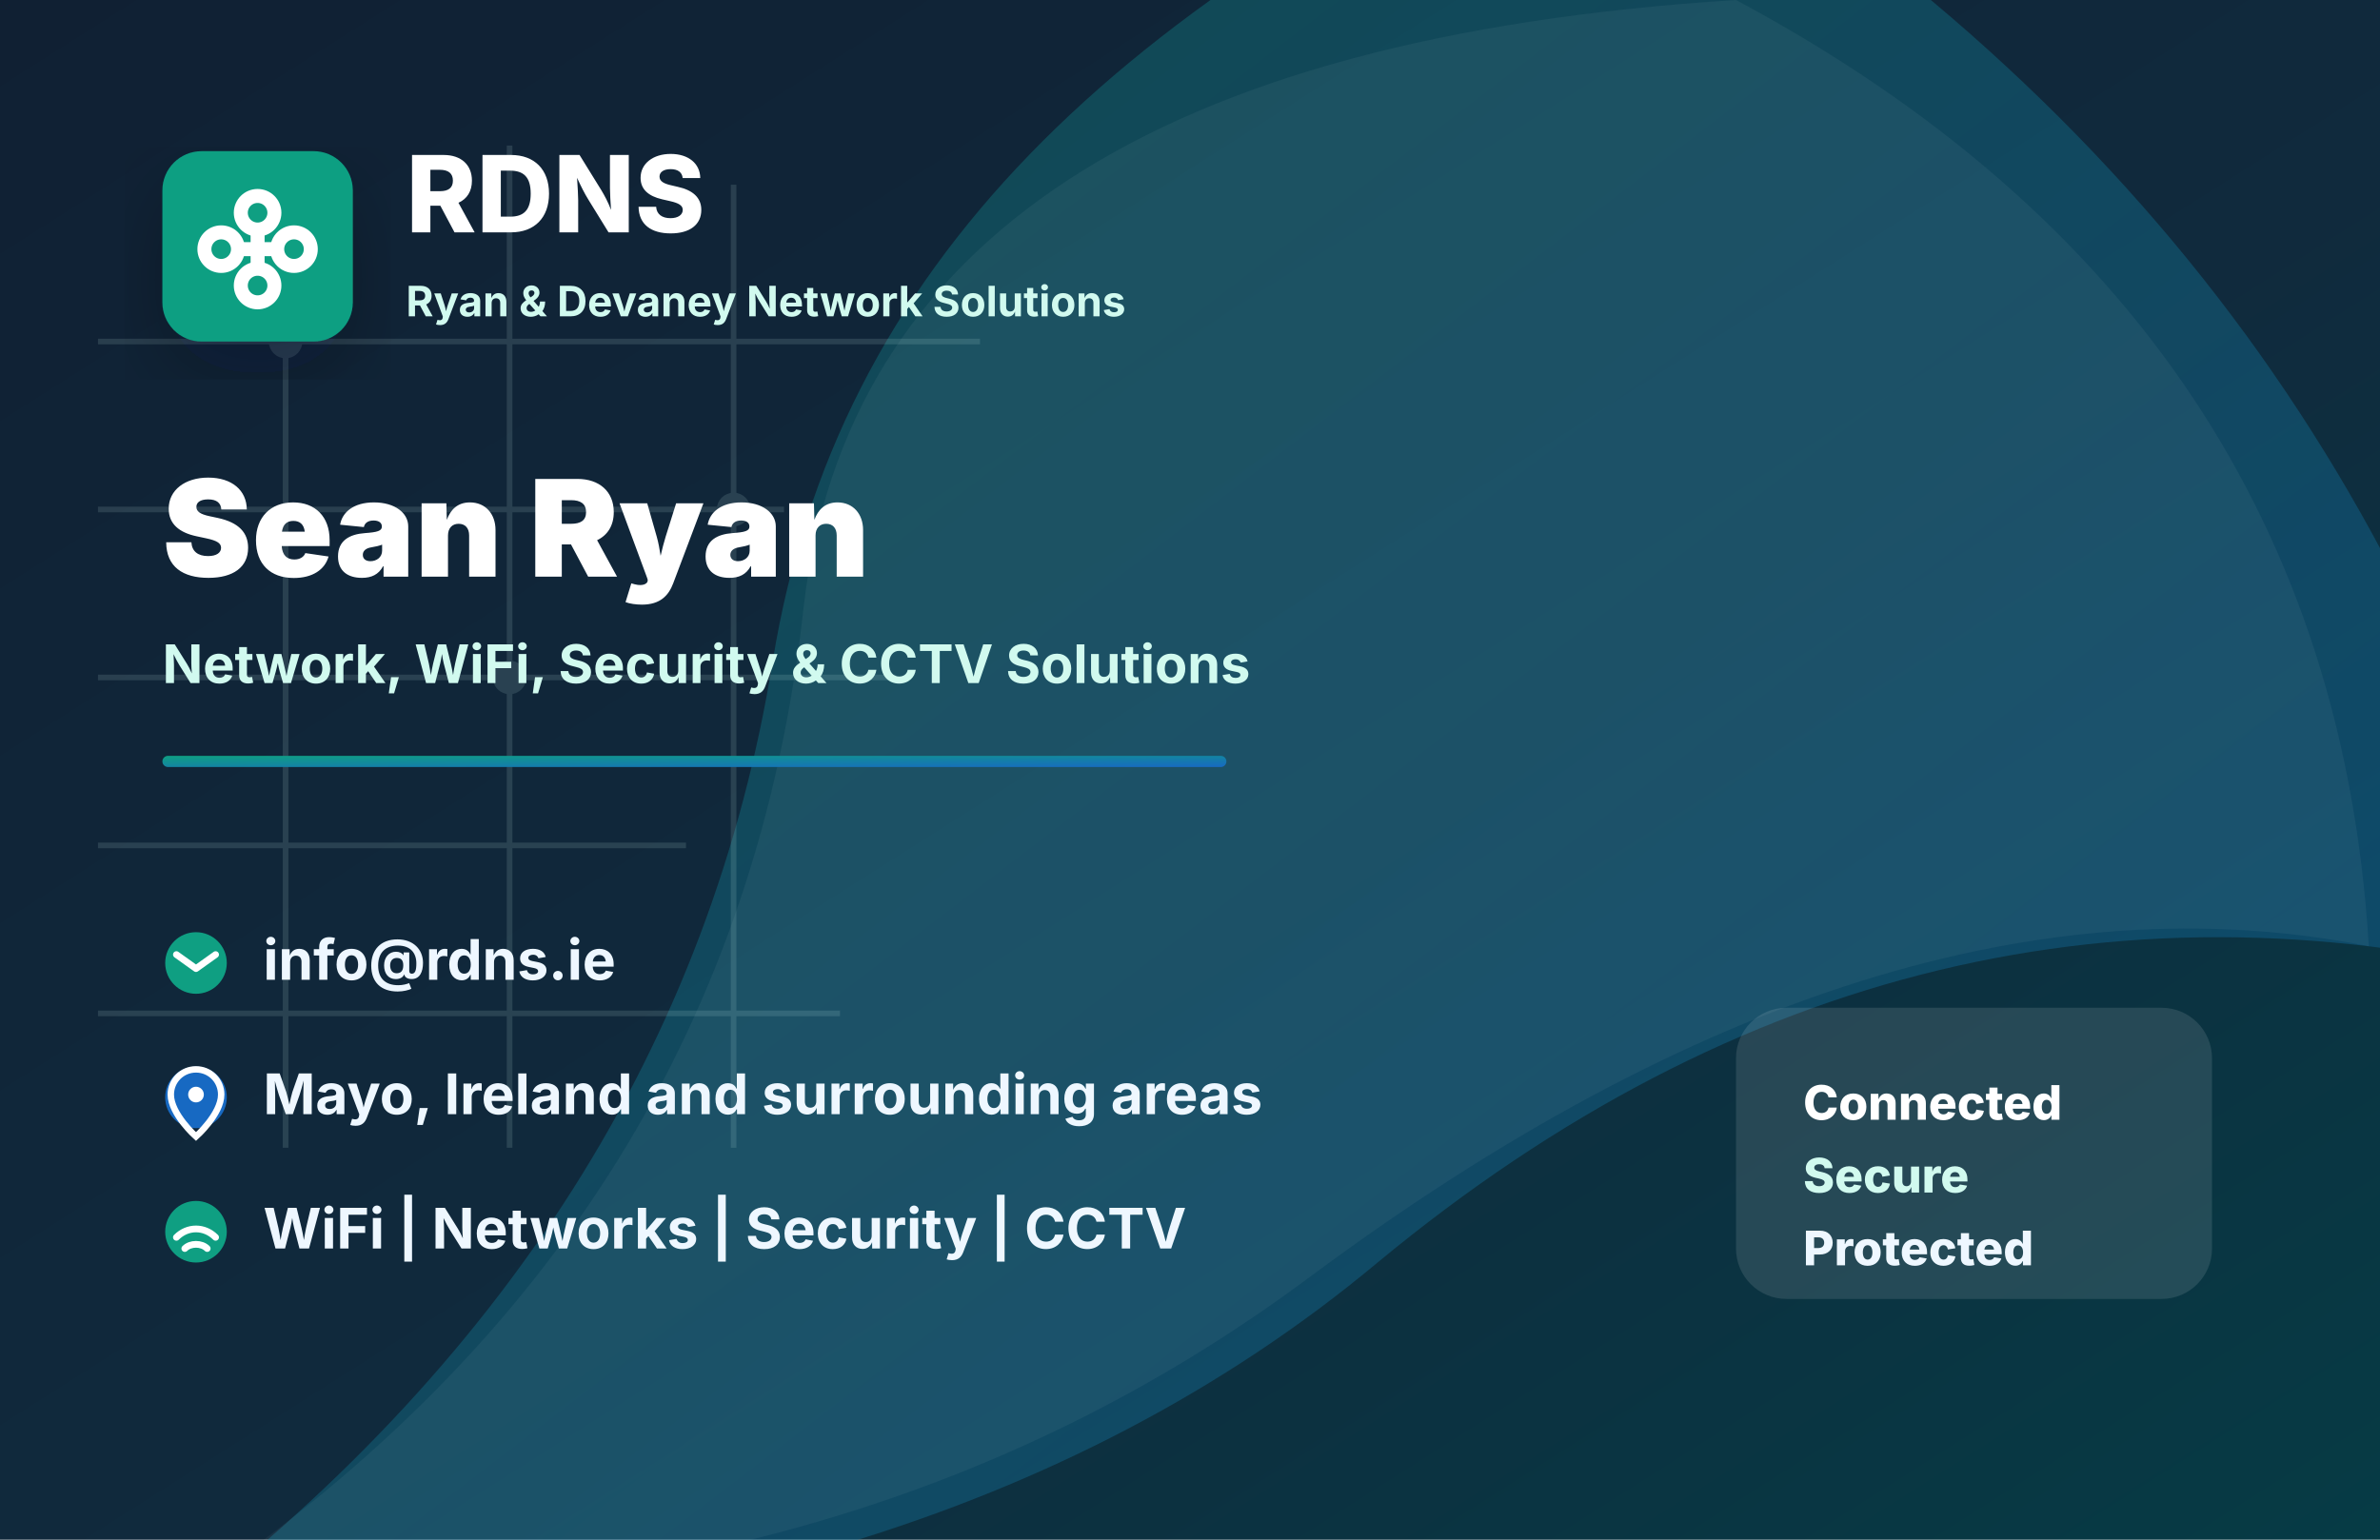
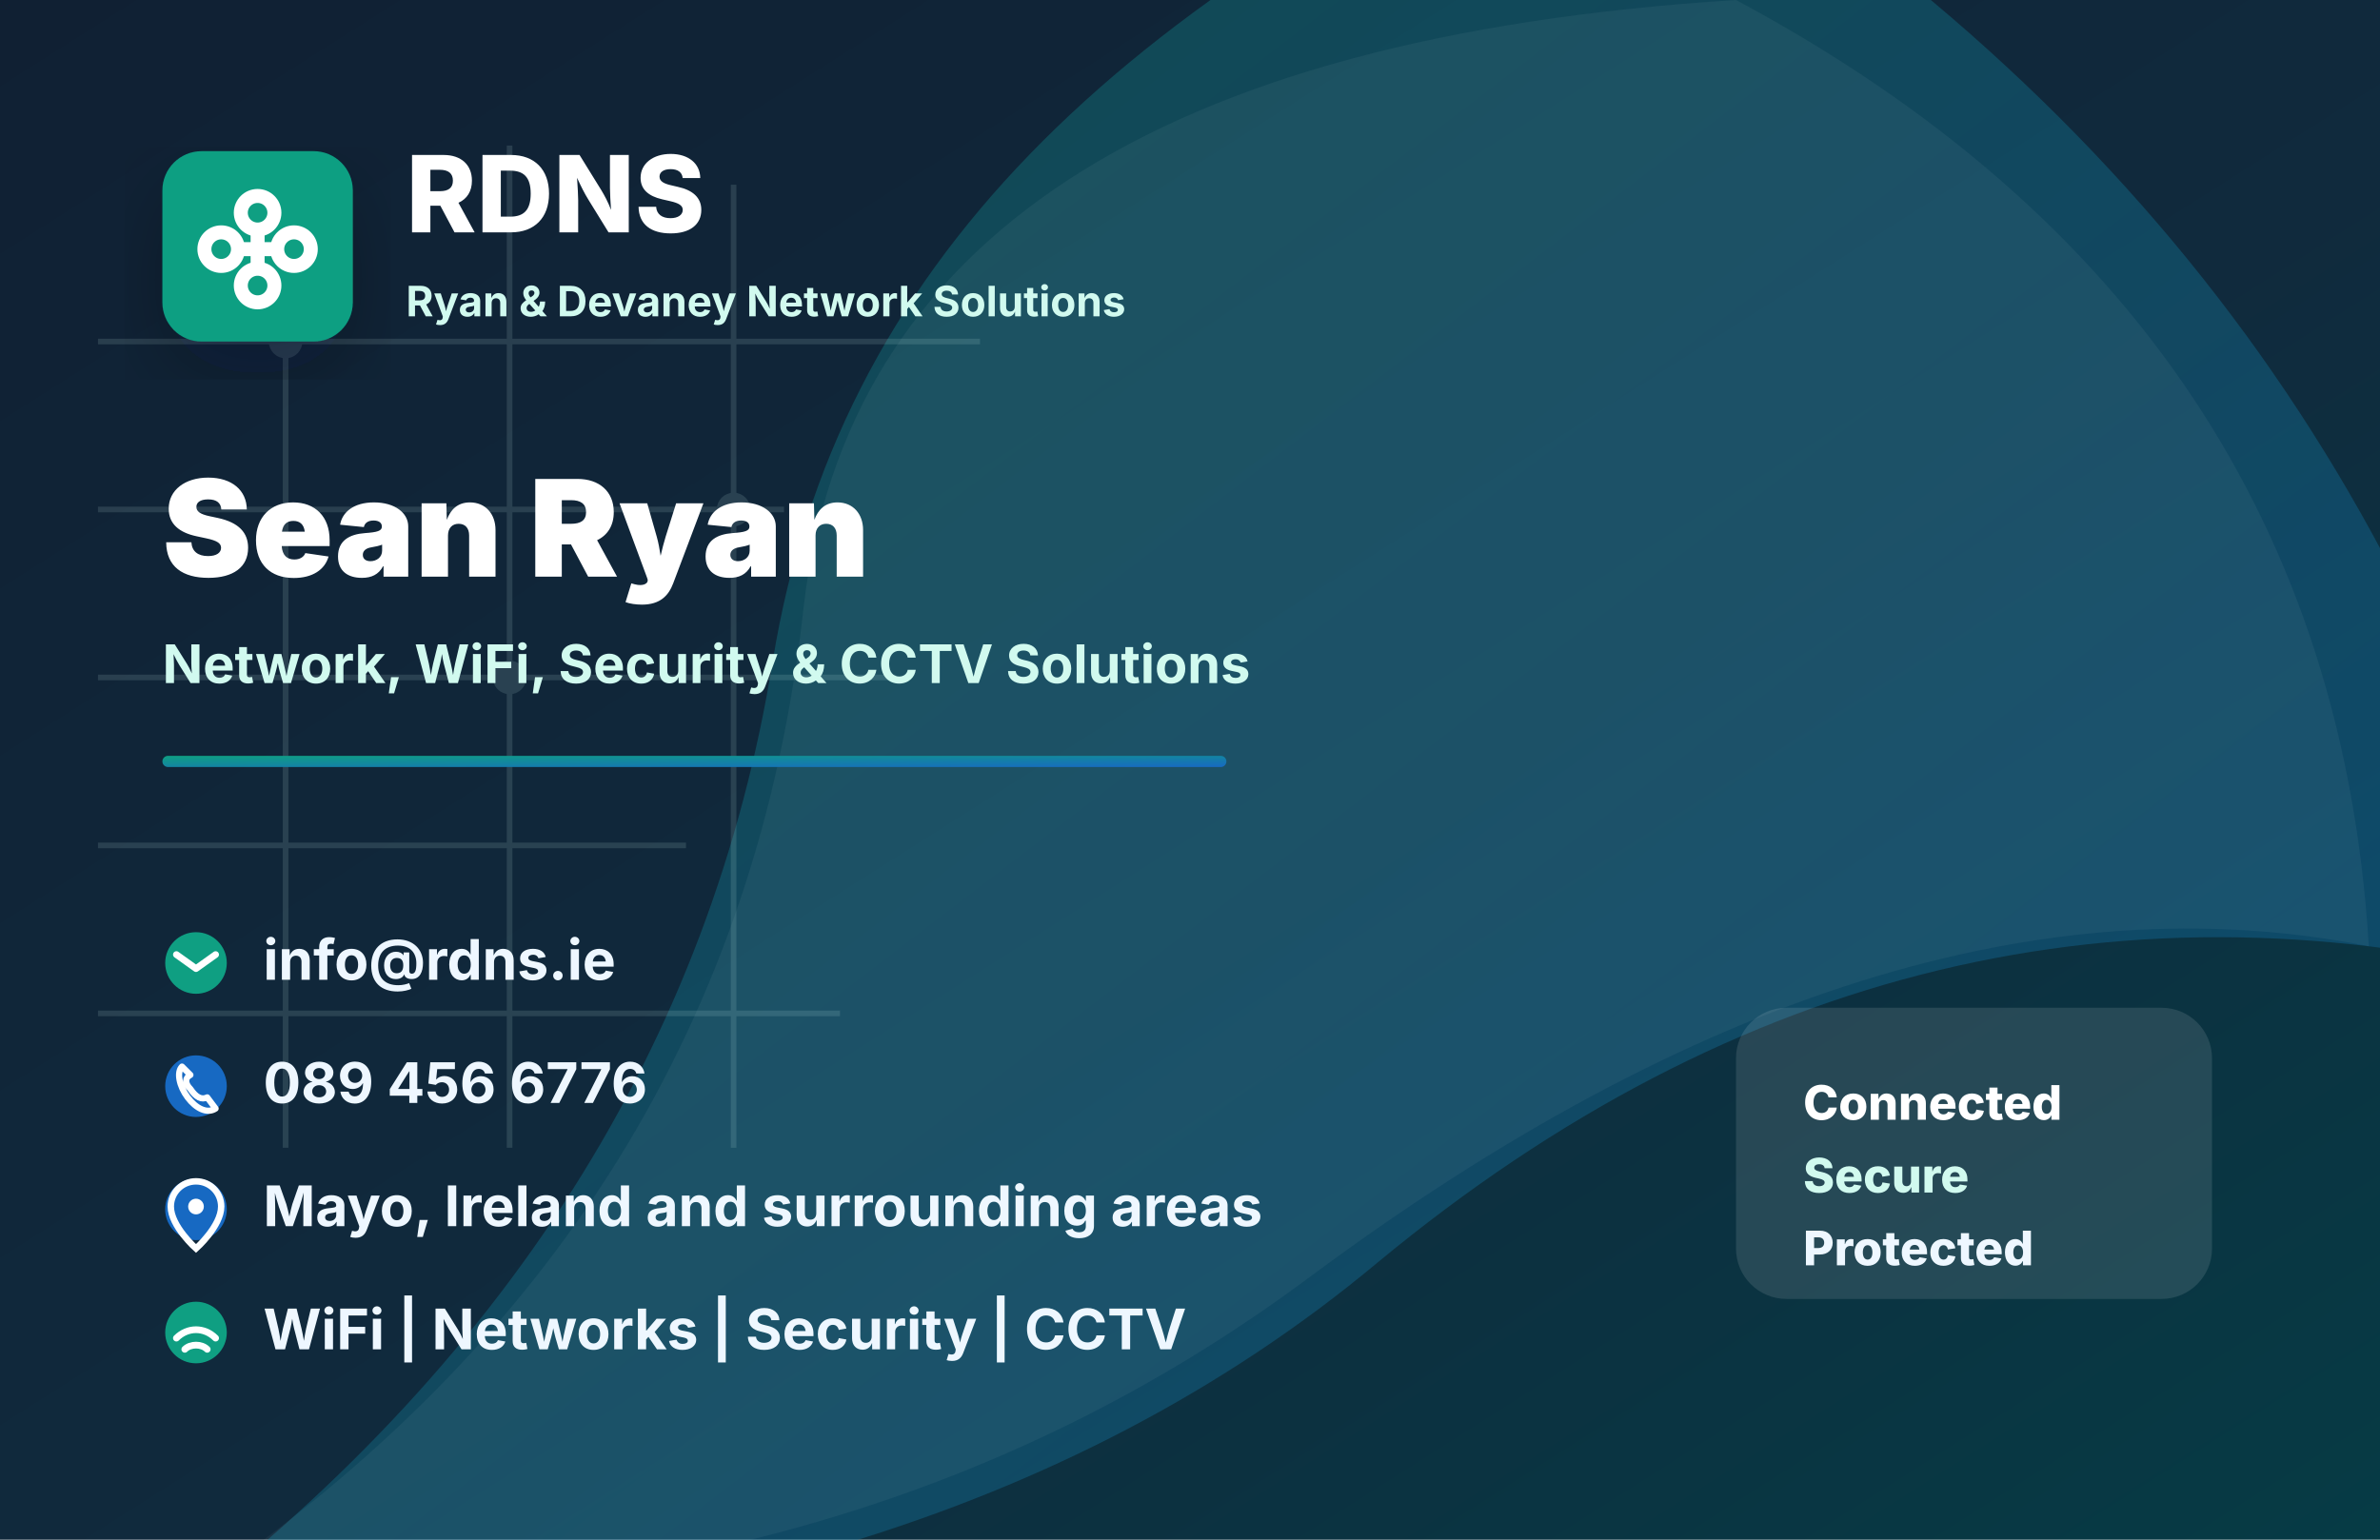
<svg xmlns="http://www.w3.org/2000/svg" width="85mm" height="55mm" viewBox="0 0 850 550" role="img" aria-labelledby="title desc">
  <defs>
    <linearGradient id="card-bg" x1="0" y1="0" x2="1" y2="1">
      <stop offset="0" stop-color="#102033" />
      <stop offset="0.55" stop-color="#102a3d" />
      <stop offset="1" stop-color="#063b45" />
    </linearGradient>
    <linearGradient id="accent" x1="0" y1="0" x2="1" y2="1">
      <stop offset="0" stop-color="#0f9f82" />
      <stop offset="1" stop-color="#1769c2" />
    </linearGradient>
    <filter id="soft-shadow" x="-20%" y="-20%" width="140%" height="140%">
      <feDropShadow dx="0" dy="12" stdDeviation="16" flood-color="#03131f" flood-opacity="0.26" />
    </filter>
  </defs>
  <rect width="850" height="550" rx="0" fill="url(#card-bg)" />
  <path d="M575 -80 C755 25 862 168 910 350 C760 312 620 345 492 451 C383 542 233 586 56 582 C181 488 254 372 276 236 C299 95 398 0 575 -80 Z" fill="url(#accent)" opacity="0.34" />
  <path d="M620 0 C762 76 837 189 846 338 C730 315 604 355 468 456 C358 538 225 575 69 568 C199 480 271 363 287 217 C302 86 413 13 620 0 Z" fill="#ffffff" opacity="0.05" />
  <g opacity="0.13" stroke="#d1faef" stroke-width="2">
    <path d="M35 122 H350 M35 182 H280 M35 242 H320 M35 302 H245 M35 362 H300" />
    <path d="M102 70 V410 M182 52 V410 M262 66 V410" />
    <circle cx="102" cy="122" r="5" fill="#d1faef" />
    <circle cx="182" cy="242" r="5" fill="#d1faef" />
    <circle cx="262" cy="182" r="5" fill="#d1faef" />
  </g>
  <g transform="translate(58 54)">
    <rect width="68" height="68" rx="14" fill="#0f9f82" filter="url(#soft-shadow)" />
    <g stroke="#ffffff" stroke-width="5" stroke-linecap="round" stroke-linejoin="round">
      <path d="M21 35 H47" />
      <path d="M34 22 V48" />
      <circle cx="21" cy="35" r="6" fill="#0f9f82" />
      <circle cx="47" cy="35" r="6" fill="#0f9f82" />
      <circle cx="34" cy="22" r="6" fill="#0f9f82" />
      <circle cx="34" cy="48" r="6" fill="#0f9f82" />
    </g>
  </g>
  <text x="145" y="83" fill="#ffffff" font-family="Inter, Arial, sans-serif" font-size="38" font-weight="800" letter-spacing="0">RDNS</text>
  <text x="145" y="113" fill="#d1faef" font-family="Inter, Arial, sans-serif" font-size="15" font-weight="700">Ryan &amp; Devaney Network Solutions</text>
  <g transform="translate(58 206)">
    <text x="0" y="0" fill="#ffffff" font-family="Inter, Arial, sans-serif" font-size="48" font-weight="850">Sean Ryan</text>
    <text x="0" y="38" fill="#d1faef" font-family="Inter, Arial, sans-serif" font-size="19" font-weight="750">Network, WiFi, Security &amp; CCTV Solutions</text>
    <rect x="0" y="64" width="380" height="4" rx="2" fill="url(#accent)" />
  </g>
  <g transform="translate(58 350)" fill="#eef7ff" font-family="Inter, Arial, sans-serif" font-size="20" font-weight="650">
    <g transform="translate(0 0)">
      <circle cx="12" cy="-6" r="11" fill="#0f9f82" />
      <path d="M5 -9 L12 -4 L19 -9" fill="none" stroke="#ffffff" stroke-width="2.4" stroke-linecap="round" stroke-linejoin="round" />
      <text x="36" y="0">info@rdns.ie</text>
    </g>
-     <g transform="translate(0 48)">
+     <g transform="translate(0 44)">
+       <circle cx="12" cy="-6" r="11" fill="#1769c2" />
+       <path d="M7 -13 C5 -11 6 -6 9 -2 C12 2 16 4 19 2 L16 -2 C14 -1 12 -2 10 -5 C8 -7 8 -9 10 -10 Z" fill="none" stroke="#ffffff" stroke-width="2.2" stroke-linecap="round" stroke-linejoin="round" />
+       <text x="36" y="0">089 456 6776</text>
+     </g>
+     <g transform="translate(0 88)">
      <circle cx="12" cy="-6" r="11" fill="#1769c2" />
      <path d="M12 -16 C17 -16 21 -12 21 -7 C21 0 12 8 12 8 C12 8 3 0 3 -7 C3 -12 7 -16 12 -16 Z" fill="none" stroke="#ffffff" stroke-width="2.3" />
      <circle cx="12" cy="-7" r="2.8" fill="#ffffff" />
      <text x="36" y="0">Mayo, Ireland and surrounding areas</text>
    </g>
-     <g transform="translate(0 96)">
+     <g transform="translate(0 132)">
      <circle cx="12" cy="-6" r="11" fill="#0f9f82" />
      <path d="M5 -4 C9 -8 15 -8 19 -4 M8 0 C10 -2 14 -2 16 0" fill="none" stroke="#ffffff" stroke-width="2.4" stroke-linecap="round" />
      <text x="36" y="0">WiFi | Networks | Security | CCTV</text>
    </g>
  </g>
  <g transform="translate(620 360)">
    <rect width="170" height="104" rx="18" fill="#ffffff" opacity="0.11" />
    <text x="24" y="40" fill="#ffffff" font-family="Inter, Arial, sans-serif" font-size="17" font-weight="800">Connected</text>
    <text x="24" y="66" fill="#d1faef" font-family="Inter, Arial, sans-serif" font-size="17" font-weight="800">Secure</text>
    <text x="24" y="92" fill="#eef7ff" font-family="Inter, Arial, sans-serif" font-size="17" font-weight="800">Protected</text>
  </g>
</svg>
